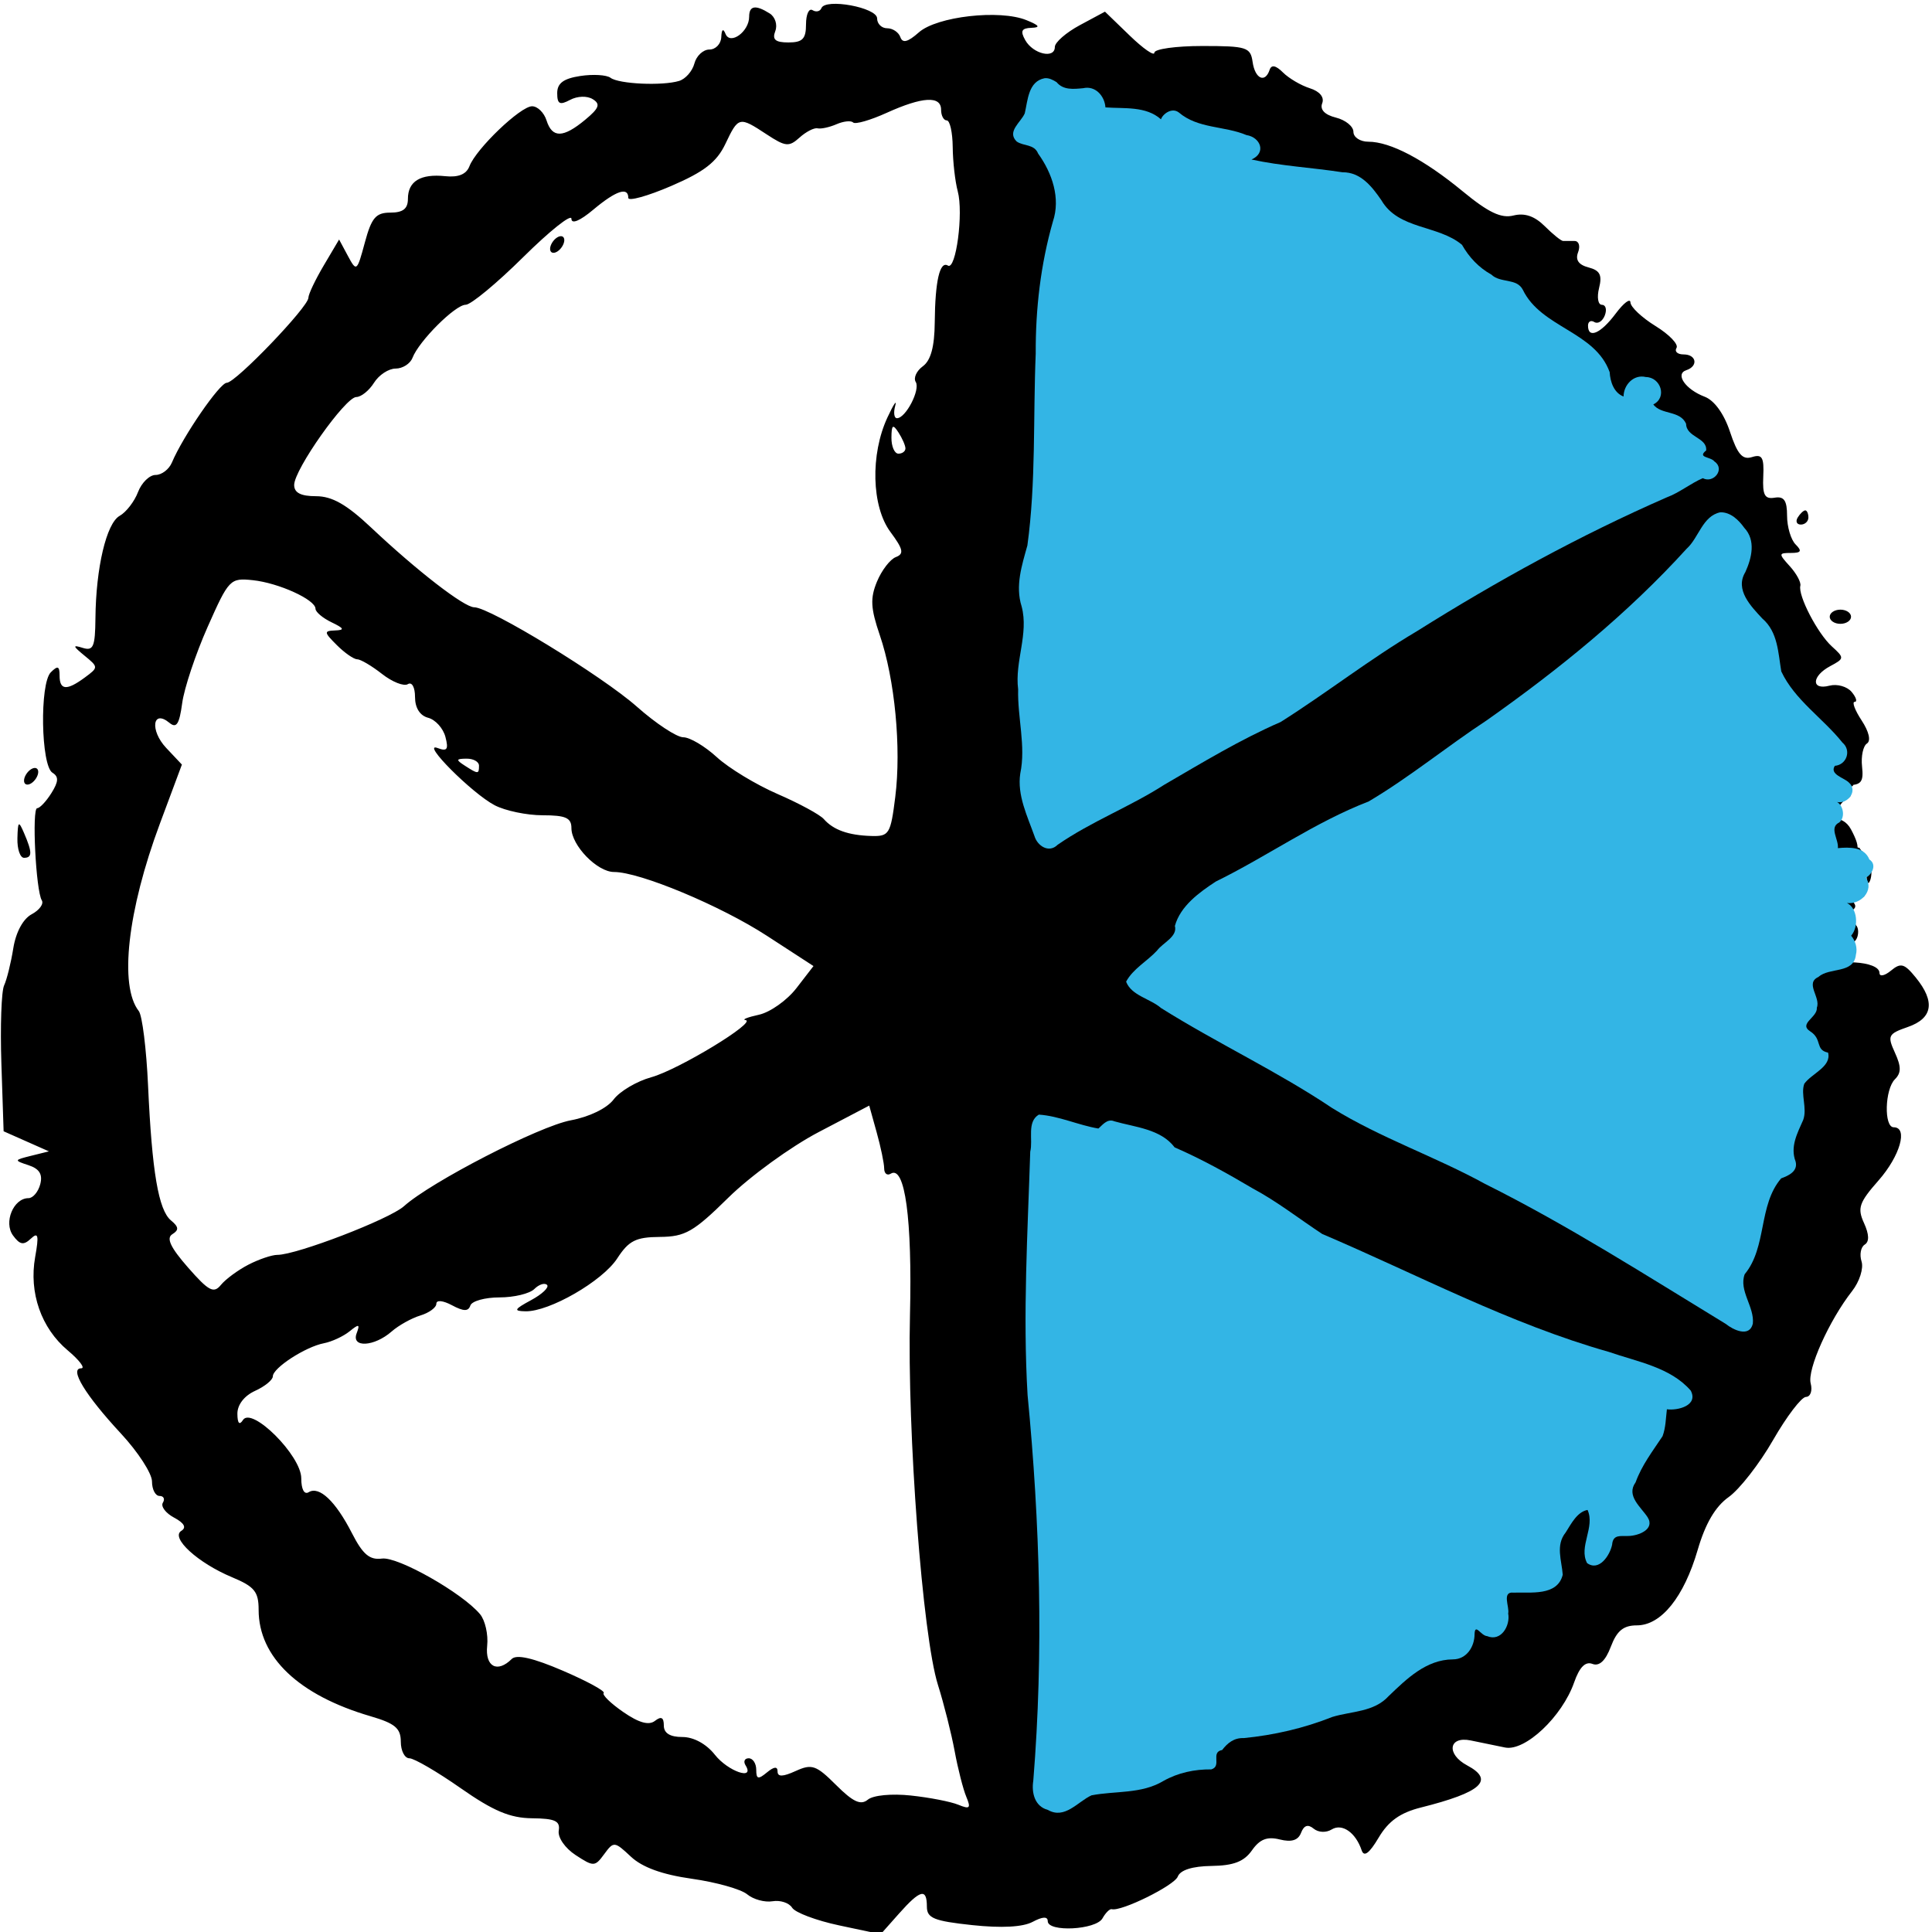
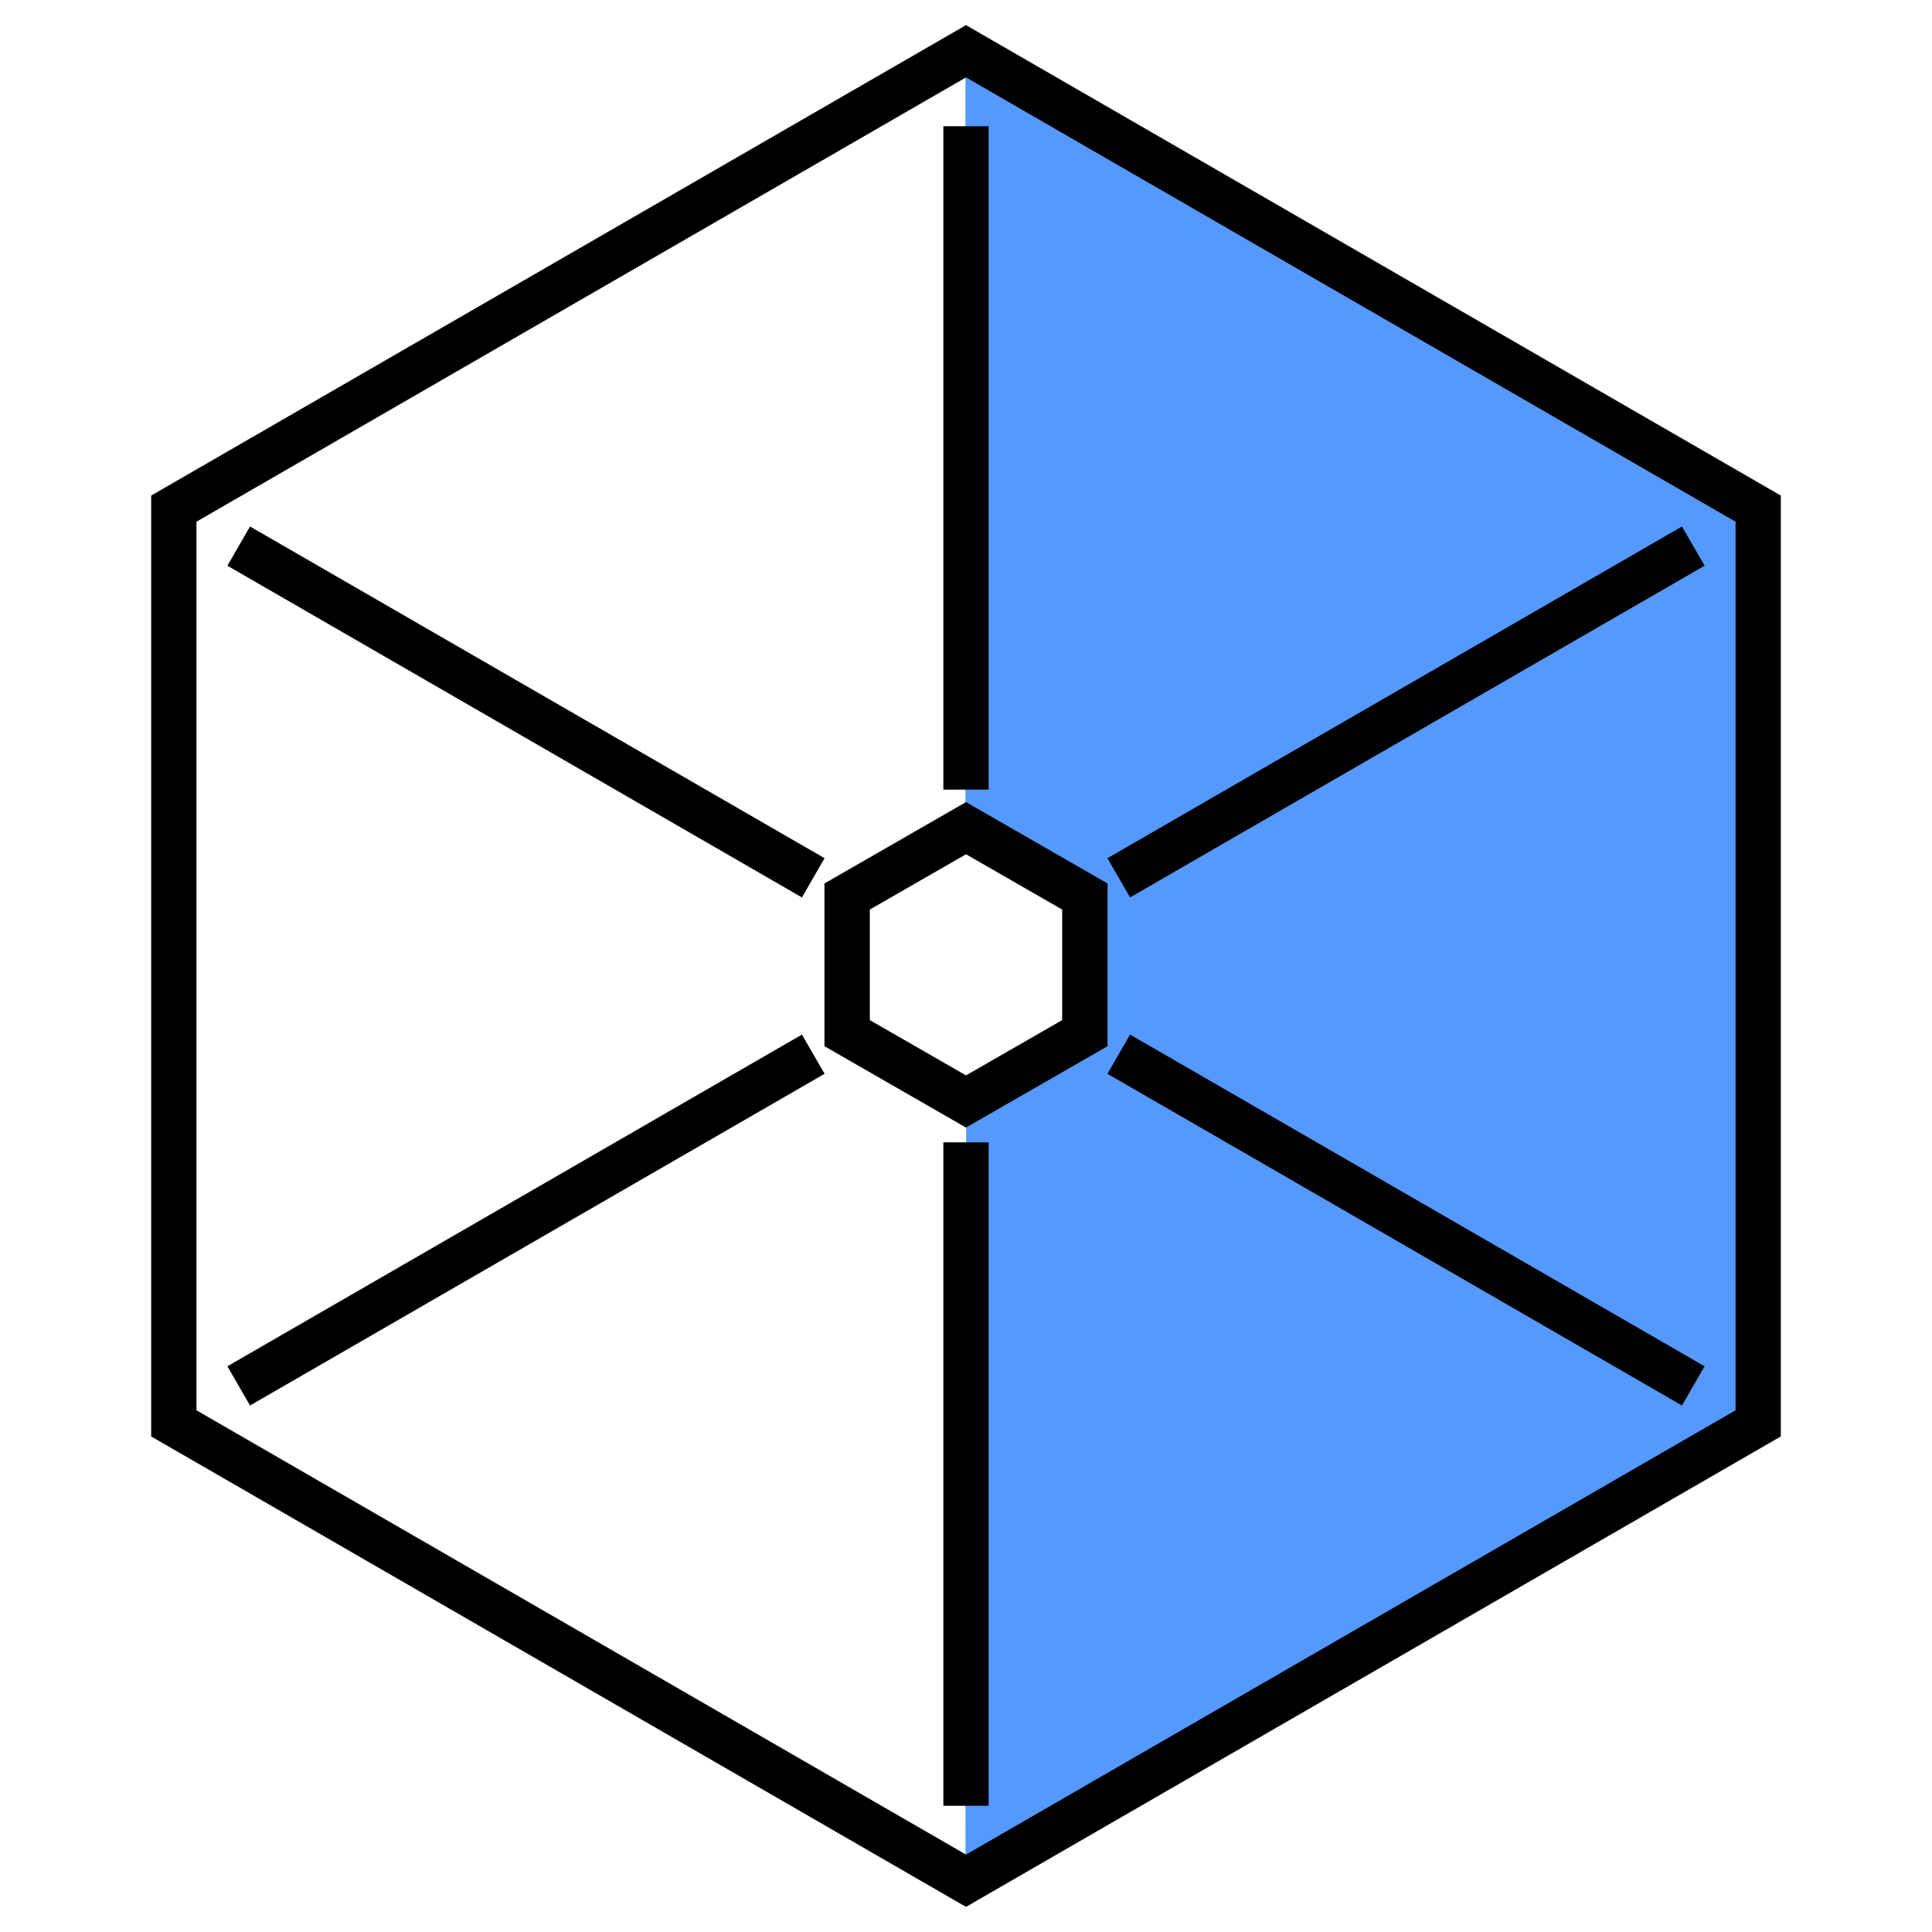
- <svg xmlns="http://www.w3.org/2000/svg" version="1.1" id="Layer_1" x="0px" y="0px" width="492.531px" height="492.531px" viewBox="0 0 492.531 492.531" enable-background="new 0 0 492.531 492.531" xml:space="preserve">
-   <defs id="defs2248" />
-   <path style="fill:#000000;stroke-width:1.81" d="m 213.926,490.845 c -5.822,-1.235 -11.214,-3.261 -11.984,-4.502 -0.769,-1.242 -3.017,-1.984 -4.995,-1.65 -1.978,0.334 -4.889,-0.463 -6.47,-1.772 -1.581,-1.309 -7.923,-3.091 -14.094,-3.961 -7.537,-1.062 -12.638,-2.911 -15.54,-5.63 -4.188,-3.924 -4.397,-3.944 -6.806,-0.658 -2.378,3.243 -2.695,3.254 -7.297,0.246 -2.699,-1.764 -4.586,-4.497 -4.297,-6.226 0.412,-2.471 -0.938,-3.096 -6.812,-3.155 -5.606,-0.056 -9.879,-1.859 -18.202,-7.682 -5.982,-4.185 -11.86,-7.609 -13.063,-7.609 -1.203,0 -2.187,-1.905 -2.187,-4.233 0,-3.422 -1.476,-4.664 -7.702,-6.483 -18.315,-5.351 -28.544,-15.072 -28.544,-27.129 0,-4.63 -1.059,-5.93 -6.771,-8.31 -8.712,-3.631 -15.77,-10.081 -12.939,-11.826 1.372,-0.846 0.747,-1.99 -1.844,-3.373 -2.156,-1.151 -3.442,-2.865 -2.856,-3.809 0.585,-0.944 0.2,-1.717 -0.855,-1.717 -1.056,0 -1.919,-1.662 -1.919,-3.693 0,-2.031 -3.556,-7.521 -7.902,-12.201 -9.075,-9.771 -13.264,-16.642 -10.146,-16.642 1.108,0 -0.44,-2.06 -3.44,-4.578 -6.765,-5.677 -9.917,-14.709 -8.299,-23.778 0.995,-5.579 0.785,-6.473 -1.102,-4.694 -1.841,1.734 -2.796,1.563 -4.539,-0.814 -2.445,-3.335 0.112,-9.516 3.937,-9.516 1.139,0 2.49,-1.599 3.003,-3.552 0.658,-2.51 -0.21,-3.929 -2.96,-4.838 -3.784,-1.25 -3.767,-1.317 0.639,-2.413 l 4.531,-1.127 -5.775,-2.559 -5.775,-2.56 -0.568,-17.233 c -0.313,-9.478 -0.001,-18.453 0.692,-19.945 0.693,-1.491 1.748,-5.752 2.343,-9.468 0.658,-4.107 2.494,-7.509 4.681,-8.677 1.979,-1.056 3.143,-2.653 2.588,-3.549 -1.518,-2.45 -2.572,-23.495 -1.176,-23.495 0.667,0 2.299,-1.736 3.627,-3.857 1.836,-2.932 1.9,-4.175 0.267,-5.181 -2.946,-1.816 -3.29,-22.744 -0.421,-25.606 1.772,-1.767 2.235,-1.593 2.235,0.844 0,3.756 1.826,3.89 6.45,0.473 3.477,-2.569 3.475,-2.635 -0.107,-5.57 -3.005,-2.463 -3.082,-2.801 -0.453,-1.976 2.707,0.849 3.183,-0.256 3.251,-7.535 0.119,-12.885 2.802,-24.238 6.171,-26.119 1.657,-0.925 3.763,-3.649 4.679,-6.054 0.917,-2.405 2.937,-4.373 4.489,-4.373 1.552,0 3.422,-1.423 4.155,-3.163 2.825,-6.705 12.206,-20.335 13.994,-20.335 2.239,0 20.802,-19.339 20.802,-21.671 0,-0.891 1.761,-4.597 3.914,-8.236 l 3.914,-6.616 2.252,4.198 c 2.189,4.079 2.311,3.982 4.311,-3.429 1.712,-6.342 2.81,-7.626 6.52,-7.626 3.208,0 4.461,-0.986 4.461,-3.508 0,-4.486 3.215,-6.437 9.518,-5.778 3.357,0.351 5.375,-0.481 6.168,-2.542 1.723,-4.479 13.012,-15.285 15.968,-15.285 1.395,0 3.054,1.627 3.686,3.615 1.448,4.551 4.227,4.499 9.871,-0.186 3.549,-2.946 3.93,-3.991 1.91,-5.236 -1.448,-0.893 -3.918,-0.812 -5.793,0.189 -2.624,1.4 -3.269,1.059 -3.269,-1.729 0,-2.53 1.6,-3.717 5.89,-4.371 3.24,-0.493 6.706,-0.286 7.702,0.461 2.122,1.59 13.177,2.098 17.475,0.803 1.637,-0.493 3.395,-2.497 3.908,-4.452 0.513,-1.955 2.232,-3.555 3.82,-3.555 1.588,0 2.953,-1.423 3.031,-3.163 0.091,-2.012 0.485,-2.313 1.082,-0.828 1.182,2.937 6.024,-0.57 6.024,-4.364 0,-2.86 1.633,-3.12 5.248,-0.837 1.391,0.879 2.028,2.9 1.416,4.491 -0.836,2.172 0.003,2.894 3.361,2.894 3.591,0 4.474,-0.912 4.474,-4.626 0,-2.544 0.746,-4.166 1.658,-3.604 0.912,0.562 1.931,0.33 2.265,-0.515 1.024,-2.59 14.2,-0.163 14.2,2.616 0,1.382 1.155,2.514 2.567,2.514 1.412,0 2.924,1.017 3.36,2.259 0.569,1.623 1.897,1.282 4.71,-1.209 4.599,-4.073 20.605,-5.895 27.422,-3.122 3.339,1.358 3.673,1.873 1.269,1.958 -2.509,0.088 -2.87,0.813 -1.563,3.142 1.998,3.56 7.543,4.841 7.543,1.743 0,-1.177 2.875,-3.685 6.39,-5.572 l 6.39,-3.432 6.297,6.087 c 3.463,3.348 6.297,5.317 6.297,4.377 4e-5,-0.941 5.505,-1.71 12.233,-1.71 11.306,0 12.277,0.308 12.812,4.067 0.611,4.29 3.176,5.484 4.335,2.017 0.461,-1.38 1.574,-1.163 3.407,0.665 1.497,1.493 4.578,3.302 6.846,4.02 2.528,0.8 3.748,2.285 3.151,3.835 -0.621,1.613 0.645,2.935 3.494,3.648 2.457,0.615 4.467,2.25 4.467,3.634 0,1.383 1.712,2.515 3.804,2.515 5.602,0 14.196,4.519 24.071,12.658 6.54,5.39 9.792,6.938 12.928,6.153 2.854,-0.714 5.396,0.154 7.972,2.723 2.08,2.074 4.189,3.772 4.688,3.772 0.498,0 1.809,0 2.912,0 1.103,0 1.508,1.295 0.899,2.879 -0.746,1.939 0.121,3.199 2.659,3.861 2.916,0.76 3.524,1.948 2.691,5.255 -0.591,2.35 -0.27,4.273 0.715,4.273 0.985,0 1.322,1.215 0.751,2.701 -0.572,1.486 -1.769,2.251 -2.662,1.701 -0.892,-0.55 -1.622,-0.139 -1.622,0.914 0,3.429 3.242,2.022 7.041,-3.057 2.045,-2.734 3.744,-4.02 3.776,-2.859 0.032,1.162 2.917,3.875 6.412,6.029 3.495,2.154 5.893,4.661 5.33,5.57 -0.563,0.909 0.247,1.653 1.801,1.653 3.298,0 3.812,2.986 0.692,4.023 -2.933,0.975 -0.214,4.901 4.679,6.757 2.479,0.94 4.944,4.353 6.466,8.953 1.897,5.731 3.181,7.206 5.607,6.438 2.584,-0.818 3.098,0.067 2.873,4.944 -0.219,4.734 0.37,5.832 2.897,5.409 2.402,-0.402 3.172,0.716 3.172,4.609 0,2.827 0.979,6.116 2.175,7.309 1.692,1.687 1.428,2.169 -1.187,2.169 -3.172,0 -3.188,0.191 -0.287,3.389 1.691,1.864 2.899,4.101 2.683,4.971 -0.624,2.518 4.374,12.142 8.027,15.46 3.236,2.939 3.223,3.094 -0.411,5.034 -4.764,2.543 -4.906,6.213 -0.193,4.984 1.957,-0.51 4.503,0.208 5.659,1.597 1.155,1.389 1.499,2.525 0.764,2.525 -0.735,0 0.067,2.136 1.782,4.746 1.875,2.854 2.413,5.196 1.349,5.875 -0.973,0.621 -1.533,3.263 -1.245,5.873 0.433,3.916 -0.215,4.745 -3.707,4.745 -2.613,0 -4.571,-1.296 -5.12,-3.389 -0.558,-2.127 0.06,-3.389 1.66,-3.389 4.111,0 3.072,-1.704 -6.513,-10.678 -7.446,-6.973 -9.062,-9.586 -9.062,-14.662 0,-4.199 -1.346,-7.353 -4.203,-9.849 -5.763,-5.036 -6.807,-8.736 -3.991,-14.15 2.014,-3.871 1.975,-5.196 -0.246,-8.359 -3.59,-5.112 -6.559,-4.72 -9.194,1.213 -3.14,7.069 -34.426,34.833 -53.828,47.767 -9.04,6.026 -19.407,13.3 -23.04,16.164 -3.632,2.864 -7.385,5.208 -8.339,5.208 -1.952,0 -12.97,5.738 -27.274,14.204 -5.277,3.123 -10.222,5.679 -10.988,5.679 -0.766,0 -3.738,2.44 -6.602,5.423 -2.935,3.055 -4.168,5.423 -2.824,5.423 1.311,0 -1.072,3.059 -5.296,6.798 l -7.68,6.798 8.807,5.572 c 4.844,3.064 16.146,9.503 25.118,14.309 8.971,4.805 17.126,9.716 18.123,10.914 0.997,1.197 9.428,5.482 18.737,9.522 19.376,8.41 46.983,23.529 68.69,37.618 8.214,5.331 15.768,9.693 16.788,9.693 1.119,0 0.821,-2.467 -0.751,-6.219 -2.179,-5.201 -2.206,-6.549 -0.166,-8.238 1.342,-1.111 2.957,-5.429 3.59,-9.597 1.452,-9.564 4.459,-15.712 7.685,-15.712 1.818,0 2.033,-0.836 0.786,-3.058 -1.183,-2.109 -0.883,-4.326 0.966,-7.142 1.642,-2.499 2.19,-5.631 1.414,-8.071 -0.951,-2.987 -0.193,-4.813 3.021,-7.279 l 4.29,-3.291 -4.531,-0.167 c -3.804,-0.14 -3.994,-0.378 -1.184,-1.481 3.011,-1.182 3.062,-1.55 0.504,-3.668 -2.502,-2.071 -2.524,-2.673 -0.179,-5.011 1.921,-1.916 2.17,-3.579 0.891,-5.962 -1.39,-2.591 -0.898,-3.877 2.279,-5.953 4.369,-2.855 15.813,-2.206 15.813,0.897 0,1.003 1.317,0.734 2.926,-0.598 2.509,-2.077 3.414,-1.822 6.343,1.786 4.99,6.146 4.31,10.374 -2.024,12.576 -5.049,1.756 -5.287,2.227 -3.311,6.552 1.629,3.565 1.629,5.159 0.004,6.781 -2.59,2.583 -2.837,12.242 -0.313,12.242 3.717,0 1.624,7.318 -3.88,13.571 -4.95,5.623 -5.432,7.037 -3.693,10.844 1.321,2.891 1.382,4.758 0.182,5.498 -1,0.616 -1.362,2.551 -0.806,4.299 0.556,1.748 -0.522,5.137 -2.396,7.53 -5.88,7.509 -11.496,20.025 -10.571,23.556 0.489,1.864 -0.054,3.414 -1.207,3.443 -1.153,0.03 -4.927,4.983 -8.386,11.007 -3.46,6.024 -8.549,12.557 -11.308,14.517 -3.406,2.419 -5.945,6.745 -7.905,13.468 -3.514,12.055 -9.312,19.248 -15.516,19.248 -3.414,0 -5.09,1.372 -6.621,5.418 -1.365,3.607 -2.938,5.079 -4.704,4.403 -1.797,-0.688 -3.3,0.834 -4.657,4.717 -3.053,8.733 -12.506,17.64 -17.616,16.598 -2.32,-0.473 -6.257,-1.282 -8.749,-1.798 -5.634,-1.167 -6.296,3.484 -0.906,6.361 7.063,3.77 3.665,6.859 -11.818,10.742 -5.25,1.317 -8.254,3.461 -10.747,7.67 -2.374,4.008 -3.734,5.025 -4.332,3.237 -1.517,-4.538 -4.985,-6.955 -7.636,-5.321 -1.428,0.88 -3.405,0.79 -4.613,-0.21 -1.434,-1.187 -2.461,-0.849 -3.193,1.052 -0.744,1.934 -2.431,2.463 -5.444,1.709 -3.208,-0.803 -5.087,-0.067 -7.084,2.777 -2.015,2.87 -4.682,3.897 -10.312,3.975 -4.864,0.067 -7.954,1.041 -8.596,2.71 -0.88,2.286 -14.431,8.977 -16.842,8.316 -0.498,-0.137 -1.558,0.914 -2.355,2.334 -1.658,2.954 -13.955,3.582 -13.955,0.712 0,-1.232 -1.318,-1.168 -3.854,0.186 -2.495,1.332 -7.926,1.622 -15.405,0.824 -9.753,-1.042 -11.551,-1.774 -11.551,-4.705 0,-4.777 -1.665,-4.36 -7.117,1.779 l -4.663,5.25 z m 18.296,-33.106 c 4.73,0.503 10.168,1.56 12.085,2.35 2.941,1.212 3.258,0.893 2.029,-2.041 -0.801,-1.912 -2.133,-7.137 -2.96,-11.611 -0.827,-4.474 -2.748,-12.089 -4.269,-16.923 -3.925,-12.469 -7.849,-64.382 -7.125,-94.242 0.595,-24.502 -1.279,-38.293 -4.901,-36.061 -0.916,0.565 -1.671,-0.038 -1.676,-1.339 -0.005,-1.301 -0.865,-5.438 -1.911,-9.192 l -1.9,-6.825 -12.911,6.766 c -7.101,3.722 -17.455,11.241 -23.009,16.71 -8.853,8.718 -11.005,9.951 -17.447,10.001 -6.142,0.047 -7.927,0.947 -10.874,5.479 -3.772,5.801 -17.307,13.604 -23.392,13.484 -3.122,-0.061 -2.898,-0.503 1.45,-2.853 2.829,-1.529 4.651,-3.273 4.048,-3.874 -0.603,-0.602 -2.062,-0.131 -3.241,1.045 -1.18,1.176 -5.176,2.139 -8.88,2.139 -3.705,0 -7.047,0.93 -7.427,2.067 -0.515,1.54 -1.708,1.524 -4.682,-0.064 -2.309,-1.232 -3.991,-1.393 -3.991,-0.381 0,0.962 -1.835,2.307 -4.078,2.989 -2.243,0.682 -5.535,2.516 -7.316,4.077 -4.448,3.898 -10.329,4.218 -8.931,0.486 0.898,-2.396 0.611,-2.478 -1.806,-0.52 -1.58,1.28 -4.527,2.645 -6.548,3.034 -4.689,0.901 -13.006,6.299 -13.006,8.442 0,0.901 -2.039,2.565 -4.531,3.697 -2.748,1.249 -4.52,3.545 -4.503,5.836 0.018,2.45 0.516,3.01 1.418,1.595 2.245,-3.523 14.865,9.084 14.865,14.849 0,2.817 0.762,4.248 1.892,3.552 2.687,-1.656 6.856,2.291 11.024,10.438 2.778,5.431 4.51,6.896 7.667,6.483 4.08,-0.533 20.508,8.787 24.997,14.181 1.299,1.561 2.116,5.177 1.815,8.035 -0.563,5.351 2.584,7.046 6.266,3.375 1.228,-1.224 5.509,-0.237 13.052,3.009 6.174,2.657 10.849,5.207 10.388,5.666 -0.461,0.459 1.781,2.642 4.98,4.85 3.997,2.758 6.527,3.466 8.083,2.261 1.604,-1.242 2.265,-0.897 2.265,1.179 0,1.955 1.575,2.933 4.723,2.933 2.879,0 6.114,1.764 8.287,4.519 3.344,4.24 10.263,6.636 7.832,2.711 -0.616,-0.994 -0.256,-1.808 0.799,-1.808 1.056,0 1.919,1.32 1.919,2.933 0,2.402 0.492,2.525 2.718,0.682 1.821,-1.507 2.718,-1.593 2.718,-0.26 0,1.42 1.323,1.389 4.618,-0.109 4.132,-1.877 5.219,-1.5 10.318,3.586 4.322,4.311 6.274,5.209 8.077,3.716 1.365,-1.13 6.041,-1.579 10.977,-1.054 z m 42.565,0.052 c 2.202,-1.987 5.704,-2.913 9.717,-2.568 3.896,0.335 8.659,-0.864 12.563,-3.161 3.524,-2.073 7.62,-3.191 9.317,-2.541 2.32,0.888 2.748,0.429 1.829,-1.96 -0.719,-1.868 -0.476,-2.673 0.604,-2.007 0.992,0.612 2.294,-0.159 2.892,-1.714 0.74,-1.923 3.485,-2.839 8.596,-2.866 4.13,-0.022 11.127,-1.677 15.551,-3.678 4.423,-2.001 9.209,-3.192 10.636,-2.646 1.522,0.583 5.198,-1.761 8.898,-5.674 5.63,-5.954 8.172,-7.149 16.373,-7.694 1.246,-0.083 2.265,-1.729 2.265,-3.659 0,-1.93 0.816,-4.011 1.812,-4.626 0.997,-0.614 1.812,-0.256 1.812,0.797 0,1.053 1.275,1.914 2.834,1.914 2.106,0 2.688,-1.509 2.265,-5.875 -0.555,-5.73 -0.408,-5.862 6.013,-5.371 6.854,0.524 9.806,-2.317 7.043,-6.777 -0.853,-1.376 0.032,-4.826 2.159,-8.422 4.651,-7.861 9.155,-8.192 9.106,-0.668 -0.004,0.497 -0.563,2.734 -1.243,4.971 -0.735,2.416 -0.466,4.067 0.663,4.067 1.045,0 2.41,-2.028 3.034,-4.506 0.624,-2.479 1.902,-4.033 2.84,-3.455 0.938,0.578 3.001,0.556 4.584,-0.05 2.572,-0.984 2.532,-1.483 -0.375,-4.687 -3.132,-3.451 -3.124,-3.854 0.206,-10.787 1.903,-3.961 4.071,-7.211 4.819,-7.223 0.748,-0.011 1.359,-2.385 1.359,-5.274 0,-4.364 0.614,-5.093 3.625,-4.308 5.775,1.506 4.195,-2.704 -2.265,-6.038 -3.24,-1.672 -11.741,-4.498 -18.892,-6.281 -7.151,-1.783 -25.214,-8.977 -40.141,-15.986 -14.927,-7.009 -27.997,-12.744 -29.045,-12.744 -1.048,0 -2.557,-1.125 -3.355,-2.501 -1.467,-2.531 -30.449,-19.19 -33.386,-19.19 -0.875,0 -1.592,-0.775 -1.592,-1.723 0,-0.947 -3.058,-2.57 -6.796,-3.605 -8.447,-2.34 -10.018,-2.369 -8.65,-0.162 0.593,0.957 -2.825,0.56 -7.595,-0.884 -4.771,-1.444 -9.181,-2.634 -9.802,-2.645 -0.877,-0.015 -2.03,36.526 -1.966,62.341 0.005,1.988 0.904,12.969 1.998,24.402 2.259,23.602 2.463,56.556 0.462,74.499 -1.136,10.189 -0.903,12.26 1.452,12.895 1.543,0.416 3.15,0.851 3.57,0.966 0.42,0.115 2.312,-1.188 4.206,-2.897 z M 63.319,322.413 c 2.662,-1.377 5.985,-2.504 7.385,-2.504 4.92,0 28.588,-9.098 32.276,-12.406 6.94,-6.226 34.46,-20.393 42.54,-21.899 4.739,-0.883 9.214,-3.061 10.918,-5.316 1.589,-2.101 5.911,-4.652 9.605,-5.669 6.922,-1.906 27.148,-14.193 23.992,-14.574 -0.974,-0.118 0.574,-0.728 3.439,-1.356 2.866,-0.628 7.168,-3.677 9.56,-6.775 l 4.35,-5.633 -11.867,-7.711 c -11.832,-7.689 -32.392,-16.27 -38.98,-16.27 -4.29,0 -10.862,-6.768 -10.862,-11.186 0,-2.622 -1.463,-3.274 -7.339,-3.274 -4.037,0 -9.542,-1.151 -12.233,-2.557 -5.76,-3.01 -18.989,-16.277 -14.541,-14.583 2.432,0.926 2.83,0.359 1.991,-2.841 -0.577,-2.199 -2.556,-4.392 -4.399,-4.872 -2.105,-0.549 -3.35,-2.515 -3.35,-5.289 0,-2.511 -0.789,-3.928 -1.83,-3.287 -1.006,0.62 -3.971,-0.552 -6.588,-2.605 -2.617,-2.053 -5.463,-3.733 -6.326,-3.733 -0.862,0 -3.199,-1.627 -5.193,-3.615 -3.292,-3.284 -3.334,-3.626 -0.453,-3.737 2.525,-0.097 2.34,-0.522 -0.906,-2.084 -2.243,-1.079 -4.078,-2.63 -4.078,-3.446 0,-2.312 -9.387,-6.589 -15.98,-7.28 -5.783,-0.606 -6.113,-0.265 -11.514,11.903 -3.058,6.89 -5.98,15.644 -6.492,19.453 -0.721,5.362 -1.454,6.493 -3.247,5.009 -4.316,-3.573 -5.029,1.93 -0.828,6.391 l 4.003,4.249 -5.607,15.048 c -8.265,22.18 -10.427,41.387 -5.381,47.791 0.873,1.108 1.935,9.649 2.36,18.979 1.003,22.017 2.659,31.757 5.846,34.395 1.994,1.65 2.072,2.446 0.344,3.511 -1.602,0.987 -0.473,3.386 3.992,8.482 5.279,6.025 6.555,6.701 8.39,4.45 1.19,-1.46 4.342,-3.782 7.003,-5.159 z M 272.537,211.455 c 2.492,-1.944 5.415,-3.553 6.495,-3.575 1.08,-0.022 10.706,-5.327 21.39,-11.789 10.684,-6.462 20.459,-11.749 21.722,-11.749 1.263,0 6.67,-3.255 12.016,-7.233 22.142,-16.477 60.699,-39.078 82.004,-48.069 8.722,-3.681 15.858,-7.359 15.858,-8.174 0,-0.815 1.357,-0.963 3.016,-0.328 2.028,0.776 2.587,0.461 1.705,-0.961 -0.721,-1.163 -2.69,-2.127 -4.375,-2.142 -2.595,-0.024 -2.656,-0.285 -0.397,-1.71 2.285,-1.441 2.22,-1.854 -0.453,-2.877 -1.716,-0.657 -3.121,-2.327 -3.121,-3.712 0,-1.385 -1.583,-2.518 -3.518,-2.518 -4.055,0 -7.24,-3.955 -4.041,-5.018 2.795,-0.929 0.861,-4.019 -2.516,-4.019 -1.436,0 -2.612,1.22 -2.612,2.711 0,1.491 -0.716,2.711 -1.59,2.711 -1.677,0 -5.429,-3.884 -5.239,-5.423 0.513,-4.149 -3.579,-8.97 -10.433,-12.291 -4.5,-2.181 -9.101,-5.976 -10.224,-8.433 -1.123,-2.458 -2.743,-4.036 -3.601,-3.507 -2.105,1.297 -12.409,-6.168 -12.409,-8.99 0,-1.236 -4.054,-3.283 -9.009,-4.549 -7.013,-1.793 -9.84,-3.645 -12.761,-8.358 -2.064,-3.33 -5.146,-6.036 -6.849,-6.013 -4.382,0.06 -22.511,-2.225 -25.7,-3.239 -2.349,-0.747 -2.349,-1.053 0,-2.559 2.343,-1.502 2.336,-1.927 -0.051,-3.49 -1.495,-0.979 -4.78,-1.792 -7.299,-1.808 -2.519,-0.015 -6.393,-1.294 -8.609,-2.842 -3.668,-2.563 -4.028,-2.551 -4.028,0.129 0,2.694 -0.254,2.689 -3.012,-0.061 -1.983,-1.978 -5.079,-2.763 -9.062,-2.3 -4.991,0.581 -6.05,0.101 -6.05,-2.744 0,-2.752 -0.892,-3.225 -4.42,-2.342 -2.431,0.609 -4.926,0.29 -5.544,-0.708 -2.199,-3.548 -6.347,-1.85 -6.347,2.598 0,2.427 -0.816,4.915 -1.812,5.529 -2.651,1.634 -2.216,4.56 0.522,3.512 1.412,-0.54 3.817,2.162 6.083,6.835 3.74,7.712 3.741,7.757 0.275,21.285 -2.765,10.792 -3.436,19.459 -3.293,42.5 0.127,20.453 -0.559,31.058 -2.339,36.151 -1.731,4.954 -2.001,8.728 -0.863,12.07 1.021,2.999 0.981,7.302 -0.105,11.223 -1.069,3.863 -1.158,11.181 -0.225,18.635 0.845,6.751 0.842,12.975 -0.005,13.831 -1.499,1.513 3.386,17.463 5.323,17.383 0.533,-0.022 3.007,-1.631 5.499,-3.575 z m -44.301,-8.316 c 1.564,-12.482 -0.112,-29.994 -3.943,-41.208 -2.347,-6.871 -2.481,-9.425 -0.715,-13.676 1.194,-2.875 3.353,-5.68 4.799,-6.233 2.147,-0.822 1.895,-1.994 -1.382,-6.415 -4.808,-6.486 -5.15,-19.749 -0.753,-29.19 1.569,-3.37 2.459,-4.704 1.978,-2.964 -0.482,1.74 -0.282,3.163 0.444,3.163 2.236,0 6.007,-7.267 4.79,-9.232 -0.632,-1.02 0.182,-2.825 1.808,-4.011 2.028,-1.479 2.982,-4.99 3.035,-11.177 0.091,-10.581 1.293,-15.761 3.359,-14.488 2.051,1.264 3.994,-13.414 2.506,-18.935 -0.67,-2.485 -1.248,-7.569 -1.284,-11.297 -0.037,-3.728 -0.718,-6.778 -1.514,-6.778 -0.796,0 -1.448,-1.22 -1.448,-2.711 0,-3.628 -4.738,-3.359 -13.898,0.789 -4.155,1.882 -7.994,2.983 -8.53,2.448 -0.536,-0.535 -2.438,-0.337 -4.225,0.441 -1.787,0.778 -3.963,1.251 -4.836,1.052 -0.872,-0.199 -2.94,0.86 -4.595,2.353 -2.689,2.427 -3.58,2.34 -8.382,-0.816 -7.02,-4.615 -7.194,-4.575 -10.533,2.444 -2.19,4.603 -5.403,7.097 -13.799,10.71 -6.019,2.59 -10.944,3.957 -10.944,3.037 0,-2.897 -3.154,-1.834 -8.923,3.007 -3.426,2.875 -5.576,3.765 -5.576,2.308 0,-1.304 -5.525,3.097 -12.279,9.781 -6.753,6.684 -13.358,12.153 -14.678,12.153 -2.655,0 -11.906,9.23 -13.56,13.53 -0.579,1.506 -2.514,2.738 -4.299,2.738 -1.785,0 -4.264,1.627 -5.509,3.615 -1.245,1.988 -3.276,3.625 -4.514,3.637 -2.79,0.027 -15.843,18.496 -15.843,22.418 0,1.995 1.693,2.866 5.568,2.866 4.097,0 7.807,2.11 14.046,7.991 11.722,11.049 23.724,20.328 26.292,20.328 3.981,0 32.622,17.506 41.484,25.357 4.832,4.28 10.146,7.782 11.81,7.782 1.664,0 5.51,2.282 8.548,5.071 3.038,2.789 10.009,7.016 15.491,9.393 5.482,2.377 10.783,5.251 11.78,6.385 2.441,2.778 6.269,4.142 12.103,4.314 4.558,0.134 4.931,-0.473 6.122,-9.981 z M 140.237,63.449 c 0,-0.994 0.816,-2.31 1.812,-2.925 0.997,-0.614 1.812,-0.304 1.812,0.69 0,0.994 -0.816,2.31 -1.812,2.925 -0.997,0.614 -1.812,0.304 -1.812,-0.69 z M 122.114,195.187 c 0,-0.994 -1.427,-1.795 -3.172,-1.78 -2.71,0.024 -2.776,0.282 -0.453,1.78 3.42,2.205 3.625,2.205 3.625,0 z m 108.712,-80.888 c -0.015,-0.746 -0.818,-2.576 -1.785,-4.067 -1.421,-2.192 -1.762,-1.933 -1.785,1.356 -0.015,2.237 0.788,4.067 1.785,4.067 0.997,0 1.8,-0.61 1.785,-1.356 z m 239.255,124.376 c 0,-0.935 0.816,-2.204 1.812,-2.818 0.997,-0.614 1.812,0.151 1.812,1.701 0,1.55 -0.816,2.818 -1.812,2.818 -0.997,0 -1.812,-0.765 -1.812,-1.701 z m -1.829,-8.261 c -2.446,-2.939 -0.528,-3.553 3.382,-1.082 1.494,0.944 1.752,1.99 0.658,2.664 -0.99,0.61 -2.808,-0.101 -4.04,-1.582 z m 7.552,-8.114 c 0,-2.485 0.411,-3.502 0.914,-2.259 0.503,1.243 0.503,3.276 0,4.519 -0.503,1.243 -0.914,0.226 -0.914,-2.259 z M 4.44,213.715 c 0.113,-4.405 0.305,-4.559 1.685,-1.356 2.127,4.937 2.127,6.326 0,6.326 -0.997,0 -1.755,-2.237 -1.685,-4.971 z m 461.548,3.66 c 1.59,-0.557 1.733,-1.753 0.486,-4.077 -1.301,-2.425 -1.067,-3.556 0.893,-4.306 1.527,-0.585 3.44,0.441 4.498,2.412 2.888,5.383 2.218,6.833 -3.144,6.794 -2.741,-0.02 -3.971,-0.39 -2.733,-0.824 z m -0.439,-13.149 c 0.616,-0.994 2.499,-1.795 4.185,-1.78 2.641,0.024 2.689,0.27 0.346,1.78 -3.549,2.288 -5.948,2.288 -4.531,0 z M 6.125,199.016 c 0,-0.994 0.816,-2.31 1.812,-2.925 0.997,-0.614 1.812,-0.304 1.812,0.69 0,0.994 -0.816,2.31 -1.812,2.925 -0.997,0.614 -1.812,0.304 -1.812,-0.69 z M 466.456,157.228 c 0,-0.994 1.223,-1.808 2.718,-1.808 1.495,0 2.719,0.813 2.719,1.808 0,0.994 -1.223,1.808 -2.719,1.808 -1.495,0 -2.718,-0.813 -2.718,-1.808 z m -8.155,-25.306 c 0.616,-0.994 1.48,-1.808 1.919,-1.808 0.44,0 0.799,0.813 0.799,1.808 0,0.994 -0.864,1.808 -1.919,1.808 -1.056,0 -1.415,-0.813 -0.799,-1.808 z" id="path2409" />
-   <path style="fill:none;stroke:#000000;stroke-width:1px;stroke-linecap:butt;stroke-linejoin:miter;stroke-opacity:1" d="m 472.136,198.626 c 0.008,0.212 -0.064,1.282 -0.152,1.37 -0.108,0.108 -0.33,-0.084 -0.457,0 -0.084,0.056 0.072,0.233 0,0.304 -0.143,0.143 -0.465,-0.143 -0.609,0 -0.177,0.177 0.173,2.414 0,2.587 -0.108,0.108 -0.33,-0.084 -0.457,0 -0.084,0.056 0.072,0.233 0,0.304 -0.072,0.072 -0.233,-0.072 -0.304,0 -0.406,0.406 0.507,0.304 -0.304,0.304" id="path3420" />
-   <path style="fill:none;stroke:#000000;stroke-width:1px;stroke-linecap:butt;stroke-linejoin:miter;stroke-opacity:1" d="m 469.853,203.496 c -0.457,0.609 -0.978,1.174 -1.37,1.826 -0.215,0.358 0,3.426 0,3.957" id="path3422" />
-   <path style="fill:none;stroke:#000000;stroke-width:1px;stroke-linecap:butt;stroke-linejoin:miter;stroke-opacity:1" d="m 472.592,216.281 c 0.355,0.101 0.71,0.203 1.065,0.304 0,0.101 -0.072,0.233 0,0.304 0.072,0.072 0.248,-0.084 0.304,0 0.084,0.127 -0.108,0.349 0,0.457 0.108,0.108 0.33,-0.084 0.457,0 0.211,0.141 -0.141,0.55 0,0.761 0.056,0.084 0.214,-0.045 0.304,0 0.643,-0.079 0.116,0.483 0.304,0.609 0.127,0.084 0.349,-0.108 0.457,0 0.249,0.249 -0.312,1.06 0.304,1.522 0.203,0.152 0.55,-0.141 0.761,0 0.084,0.056 -0.072,0.233 0,0.304 0.072,0.072 0.248,-0.084 0.304,0 0.379,0.568 -0.621,1.226 -1.05,1.757" id="path3424" />
-   <path style="fill:none;stroke:#000000;stroke-width:1px;stroke-linecap:butt;stroke-linejoin:miter;stroke-opacity:1" d="m 475.804,222.3 c -4.315,0.172 0.514,2.891 -0.168,4.026 -0.111,0.185 -0.346,0.272 -0.457,0.457 -0.08,0.134 -0.256,1.321 -0.304,1.37 -0.181,0.181 -0.838,-0.137 -1.065,0 -0.185,0.111 -0.272,0.346 -0.457,0.457 -0.087,0.052 -0.233,-0.072 -0.304,0 -0.072,0.072 0.072,0.233 0,0.304 -0.179,0.179 -0.525,-0.094 -0.761,0 -0.133,0.053 -0.171,0.251 -0.304,0.304 -0.236,0.094 -0.62,-0.211 -0.761,0 -0.084,0.127 0.084,0.33 0,0.457 -0.141,0.211 -0.55,-0.141 -0.761,0 -0.084,0.056 0,0.203 0,0.304 -0.737,0.145 -1.473,0.29 -2.21,0.435" id="path3426" />
-   <path style="fill:none;stroke:#000000;stroke-width:1px;stroke-linecap:butt;stroke-linejoin:miter;stroke-opacity:1" d="m 470.461,229.98 c -0.125,0.392 1.173,2.237 1.37,2.892 0.073,0.243 -0.094,0.525 0,0.761 0.038,0.094 0.233,-0.072 0.304,0 0.122,0.122 0,0.871 0,1.065 0,0.157 -0.101,0.998 0,1.065 0.593,0.395 0.457,-0.544 0.457,0.761" id="path3428" />
-   <path style="fill:none;stroke:#000000;stroke-width:1px;stroke-linecap:butt;stroke-linejoin:miter;stroke-opacity:1" d="m 470.081,238.675 c 0.685,0.602 1.485,1.095 2.055,1.807 0.205,0.256 -0.06,2.125 -0.152,2.587 -0.224,1.122 0,2.792 0,3.957" id="path3430" />
-   <path style="fill:#33b5e5;fill-opacity:1;stroke-width:0.609" d="m 266.293,19.943 c -4.178,0.806 -4.278,5.7 -5.046,8.943 -0.933,2.252 -4.668,4.639 -2.062,7.187 1.756,1.233 4.478,0.609 5.462,3.068 3.594,5.001 5.772,11.381 3.766,17.352 -3.123,10.944 -4.43,22.271 -4.373,33.637 -0.681,16.358 0.09,32.792 -2.125,48.922 -1.403,5.05 -3.137,10.311 -1.465,15.552 1.864,7.029 -1.8,13.997 -0.892,21.122 -0.185,7.226 2.01,14.451 0.543,21.468 -0.843,5.493 1.817,10.901 3.626,15.968 0.743,2.481 3.671,4.411 5.875,2.216 8.59,-5.96 18.439,-9.673 27.228,-15.332 9.711,-5.639 19.344,-11.511 29.652,-15.984 11.761,-7.436 22.683,-16.012 34.681,-23.115 20.432,-12.835 41.623,-24.475 63.74,-34.148 3.267,-1.208 6.098,-3.577 9.196,-4.893 2.761,1.448 5.772,-2.362 2.962,-4.268 -0.954,-1.252 -4.478,-0.896 -2.104,-2.803 0.313,-3.318 -5.061,-3.307 -5.118,-6.811 -1.536,-3.463 -6.379,-2.229 -8.358,-4.918 3.625,-1.797 1.863,-6.955 -1.897,-6.987 -3.133,-0.762 -5.675,2.039 -5.685,4.962 -2.452,-0.923 -3.402,-3.747 -3.538,-6.201 -3.74,-10.437 -17.436,-11.275 -22.139,-21.004 -1.558,-3.044 -5.723,-1.634 -8.022,-3.876 -3.208,-1.767 -5.719,-4.458 -7.484,-7.585 -6.11,-5.123 -16.165,-3.826 -20.546,-11.354 -2.379,-3.463 -5.286,-7.208 -9.934,-7.143 -7.738,-1.196 -15.53,-1.577 -23.19,-3.254 3.855,-1.674 2.32,-5.671 -1.284,-6.23 -5.616,-2.373 -12.343,-1.585 -17.235,-5.758 -1.814,-1.404 -4.159,0.456 -4.553,1.743 -3.857,-3.44 -9.409,-2.681 -14.159,-3.043 -0.213,-2.929 -2.574,-5.605 -5.695,-4.89 -2.42,0.223 -5.048,0.543 -6.761,-1.542 -0.917,-0.571 -1.95,-1.129 -3.069,-1.002 z" id="path3650" />
-   <path style="fill:#33b5e5;fill-opacity:1;stroke-width:0.609" d="m 438.553,130.603 c -4.537,0.937 -5.484,6.526 -8.565,9.276 -15.017,16.551 -32.625,30.824 -50.967,43.754 -10.188,6.69 -19.706,14.536 -30.115,20.691 -13.733,5.294 -25.812,13.963 -38.961,20.413 -4.223,2.77 -9.022,6.229 -10.426,11.309 0.733,2.771 -3.094,4.285 -4.567,6.308 -2.522,2.717 -6.111,4.623 -7.869,7.906 1.354,3.577 6.162,4.327 8.928,6.734 14.296,8.97 29.651,16.12 43.643,25.51 12.319,7.623 26.197,12.314 38.887,19.287 21.223,10.588 41.193,23.398 61.418,35.72 1.879,1.523 6.042,3.541 6.897,-0.063 0.461,-4.291 -3.633,-8.409 -2.076,-12.606 5.742,-6.942 3.41,-17.568 9.3,-24.438 1.845,-0.664 4.318,-1.787 3.687,-4.264 -1.46,-3.805 0.446,-7.26 1.936,-10.647 1.066,-2.984 -0.693,-6.503 0.264,-9.195 1.842,-2.62 7.005,-4.345 6.07,-7.949 -3.376,-0.695 -1.389,-3.409 -4.554,-5.424 -3.071,-1.971 1.922,-3.563 1.692,-6.037 1.035,-2.644 -3.111,-6.225 0.404,-7.828 2.794,-2.541 9.033,-0.722 9.551,-5.647 0.457,-1.712 -0.124,-3.594 -1.208,-4.866 2.069,-2.454 1.502,-7.144 -1.073,-8.337 3.457,0.434 6.99,-3.09 4.844,-6.483 1.407,-0.7 2.956,-3.264 0.873,-4.621 -1.308,-3.246 -5.094,-3.167 -8.028,-2.888 0.242,-2.282 -2.35,-5.238 0.365,-6.555 1.685,-1.473 0.863,-4.438 -0.568,-5.202 2.679,0.59 5.451,-2.883 2.963,-5.013 -1.239,-1.187 -4.956,-2.039 -3.536,-4.212 3.015,-0.248 4.288,-3.948 1.933,-5.931 -4.945,-6.209 -12.161,-10.836 -15.585,-18.135 -0.801,-4.726 -0.853,-10.081 -4.832,-13.483 -2.869,-3.093 -7.081,-7.331 -4.326,-11.847 1.611,-3.565 2.737,-8.073 -0.282,-11.289 -1.415,-1.979 -3.506,-4.029 -6.118,-3.949 z" id="path3689" />
-   <path style="fill:#33b5e5;fill-opacity:1;stroke-width:0.609" d="m 264.83,284.154 c -3.129,1.88 -1.425,6.428 -2.187,9.444 -0.661,20.656 -1.902,41.37 -0.68,62.024 3.162,32.675 4.111,65.57 1.457,98.338 -0.479,3.035 0.332,6.553 3.718,7.448 4.321,2.489 7.608,-2.104 11.119,-3.716 6.075,-1.184 12.698,-0.295 18.309,-3.654 3.762,-2.126 8.004,-3.011 12.24,-2.963 2.798,-0.832 -0.306,-4.388 2.762,-4.941 1.376,-1.812 3.061,-3.134 5.486,-3.035 7.678,-0.751 15.351,-2.507 22.588,-5.389 4.904,-1.504 10.622,-1.194 14.397,-5.343 4.559,-4.376 9.559,-9.289 16.342,-9.335 3.498,0.005 5.533,-3.225 5.535,-6.434 0.098,-2.934 1.607,0.407 3.197,0.504 3.568,1.493 5.954,-2.678 5.377,-5.775 0.368,-1.672 -1.699,-5.629 1.341,-5.31 4.284,-0.173 11.202,0.981 12.562,-4.57 -0.252,-3.607 -1.889,-7.5 0.756,-10.776 1.38,-2.164 2.898,-5.242 5.571,-5.74 1.988,4.408 -2.337,9.369 -0.121,13.551 3.063,2.223 5.831,-1.985 6.382,-4.682 0.216,-2.728 2.19,-2.129 4.192,-2.228 2.42,-0.047 6.808,-1.641 4.871,-4.759 -1.698,-2.625 -5.574,-5.476 -3.072,-8.922 1.553,-4.338 4.382,-7.994 6.869,-11.755 0.823,-2.19 0.826,-4.571 1.107,-6.865 2.761,0.379 8.069,-0.952 6.082,-4.755 -5.2,-5.989 -13.698,-7.361 -20.86,-9.867 -25.383,-7.184 -48.869,-19.749 -73.098,-30.072 -5.887,-3.88 -11.472,-8.271 -17.731,-11.617 -6.423,-3.811 -13.12,-7.523 -19.886,-10.459 -3.555,-4.7 -10.101,-5.136 -15.377,-6.645 -1.877,-0.83 -3.244,1.233 -4.071,1.843 -5.114,-0.856 -10.016,-3.205 -15.176,-3.547 z" id="path3779" />
+ <svg xmlns="http://www.w3.org/2000/svg" width="512" height="512" viewBox="0 0 512 512" version="1.1" id="svg1">
+   <defs id="defs1" />
+   <g id="layer3" style="display:none" transform="translate(-1536,-1164.65)">
+     <rect style="fill:#999999" id="rect30" width="512" height="512" x="1024" y="1164.65" />
+     <rect style="fill:#999999" id="rect1" width="512" height="512" x="1536" y="1164.65" />
+     <rect style="fill:#999999" id="rect22" width="512" height="512" x="2048" y="1164.65" />
+   </g>
+   <g id="layer1" transform="translate(-1536,-1164.65)">
+     <path style="font-variation-settings:normal;opacity:1;vector-effect:none;fill:#5599ff;fill-opacity:1;stroke:#5599ff;stroke-width:0.3;stroke-linecap:butt;stroke-linejoin:miter;stroke-miterlimit:4;stroke-dasharray:none;stroke-dashoffset:0;stroke-opacity:1;-inkscape-stroke:none;stop-color:#000000;stop-opacity:1" d="m 1326.888,1178.236 v 205.891 l 31.5,18.107 178.437,-102.791 z m 209.937,121.207 -178.307,102.945 0.069,36.333 178.238,103.136 z m 0,242.414 -178.307,-102.945 -31.431,18.226 -0.199,205.927 z" id="path1" transform="translate(465.1118)" />
+   </g>
+   <g id="layer2" transform="translate(-1536,-1164.65)">
+     <path style="fill:none;stroke:#000000;stroke-width:12;stroke-dasharray:none" d="M 256,209.26 V 33.447 M 215.522,232.63 63.264,144.724 M 215.522,279.37 63.264,367.276 M 256,302.74 v 175.812 m 40.478,-199.183 152.258,87.906 m -152.258,-134.647 152.258,-87.906" id="path2" transform="translate(1536,1164.65)" />
+     <path style="font-variation-settings:normal;fill:none;fill-opacity:1;stroke:#000000;stroke-width:12;stroke-linecap:butt;stroke-linejoin:miter;stroke-miterlimit:4;stroke-dasharray:none;stroke-dashoffset:0;stroke-opacity:1;stop-color:#000000" id="path7" d="m 256,598.184 209.937,121.207 -1e-5,242.414 -209.937,121.207 -209.937,-121.207 7e-6,-242.414 z" transform="translate(1536,580.0515)" />
+     <path style="font-variation-settings:normal;fill:none;fill-opacity:1;stroke:#000000;stroke-width:80.151;stroke-linecap:butt;stroke-linejoin:miter;stroke-miterlimit:4;stroke-dasharray:none;stroke-dashoffset:0;stroke-opacity:1;stop-color:#000000" id="path15" d="m 256,598.184 209.937,121.207 -1e-5,242.414 -209.937,121.207 -209.937,-121.207 7e-6,-242.414 z" transform="matrix(0.1500435,0,0,0.1493908,1753.589,1294.763)" />
+   </g>
</svg>
